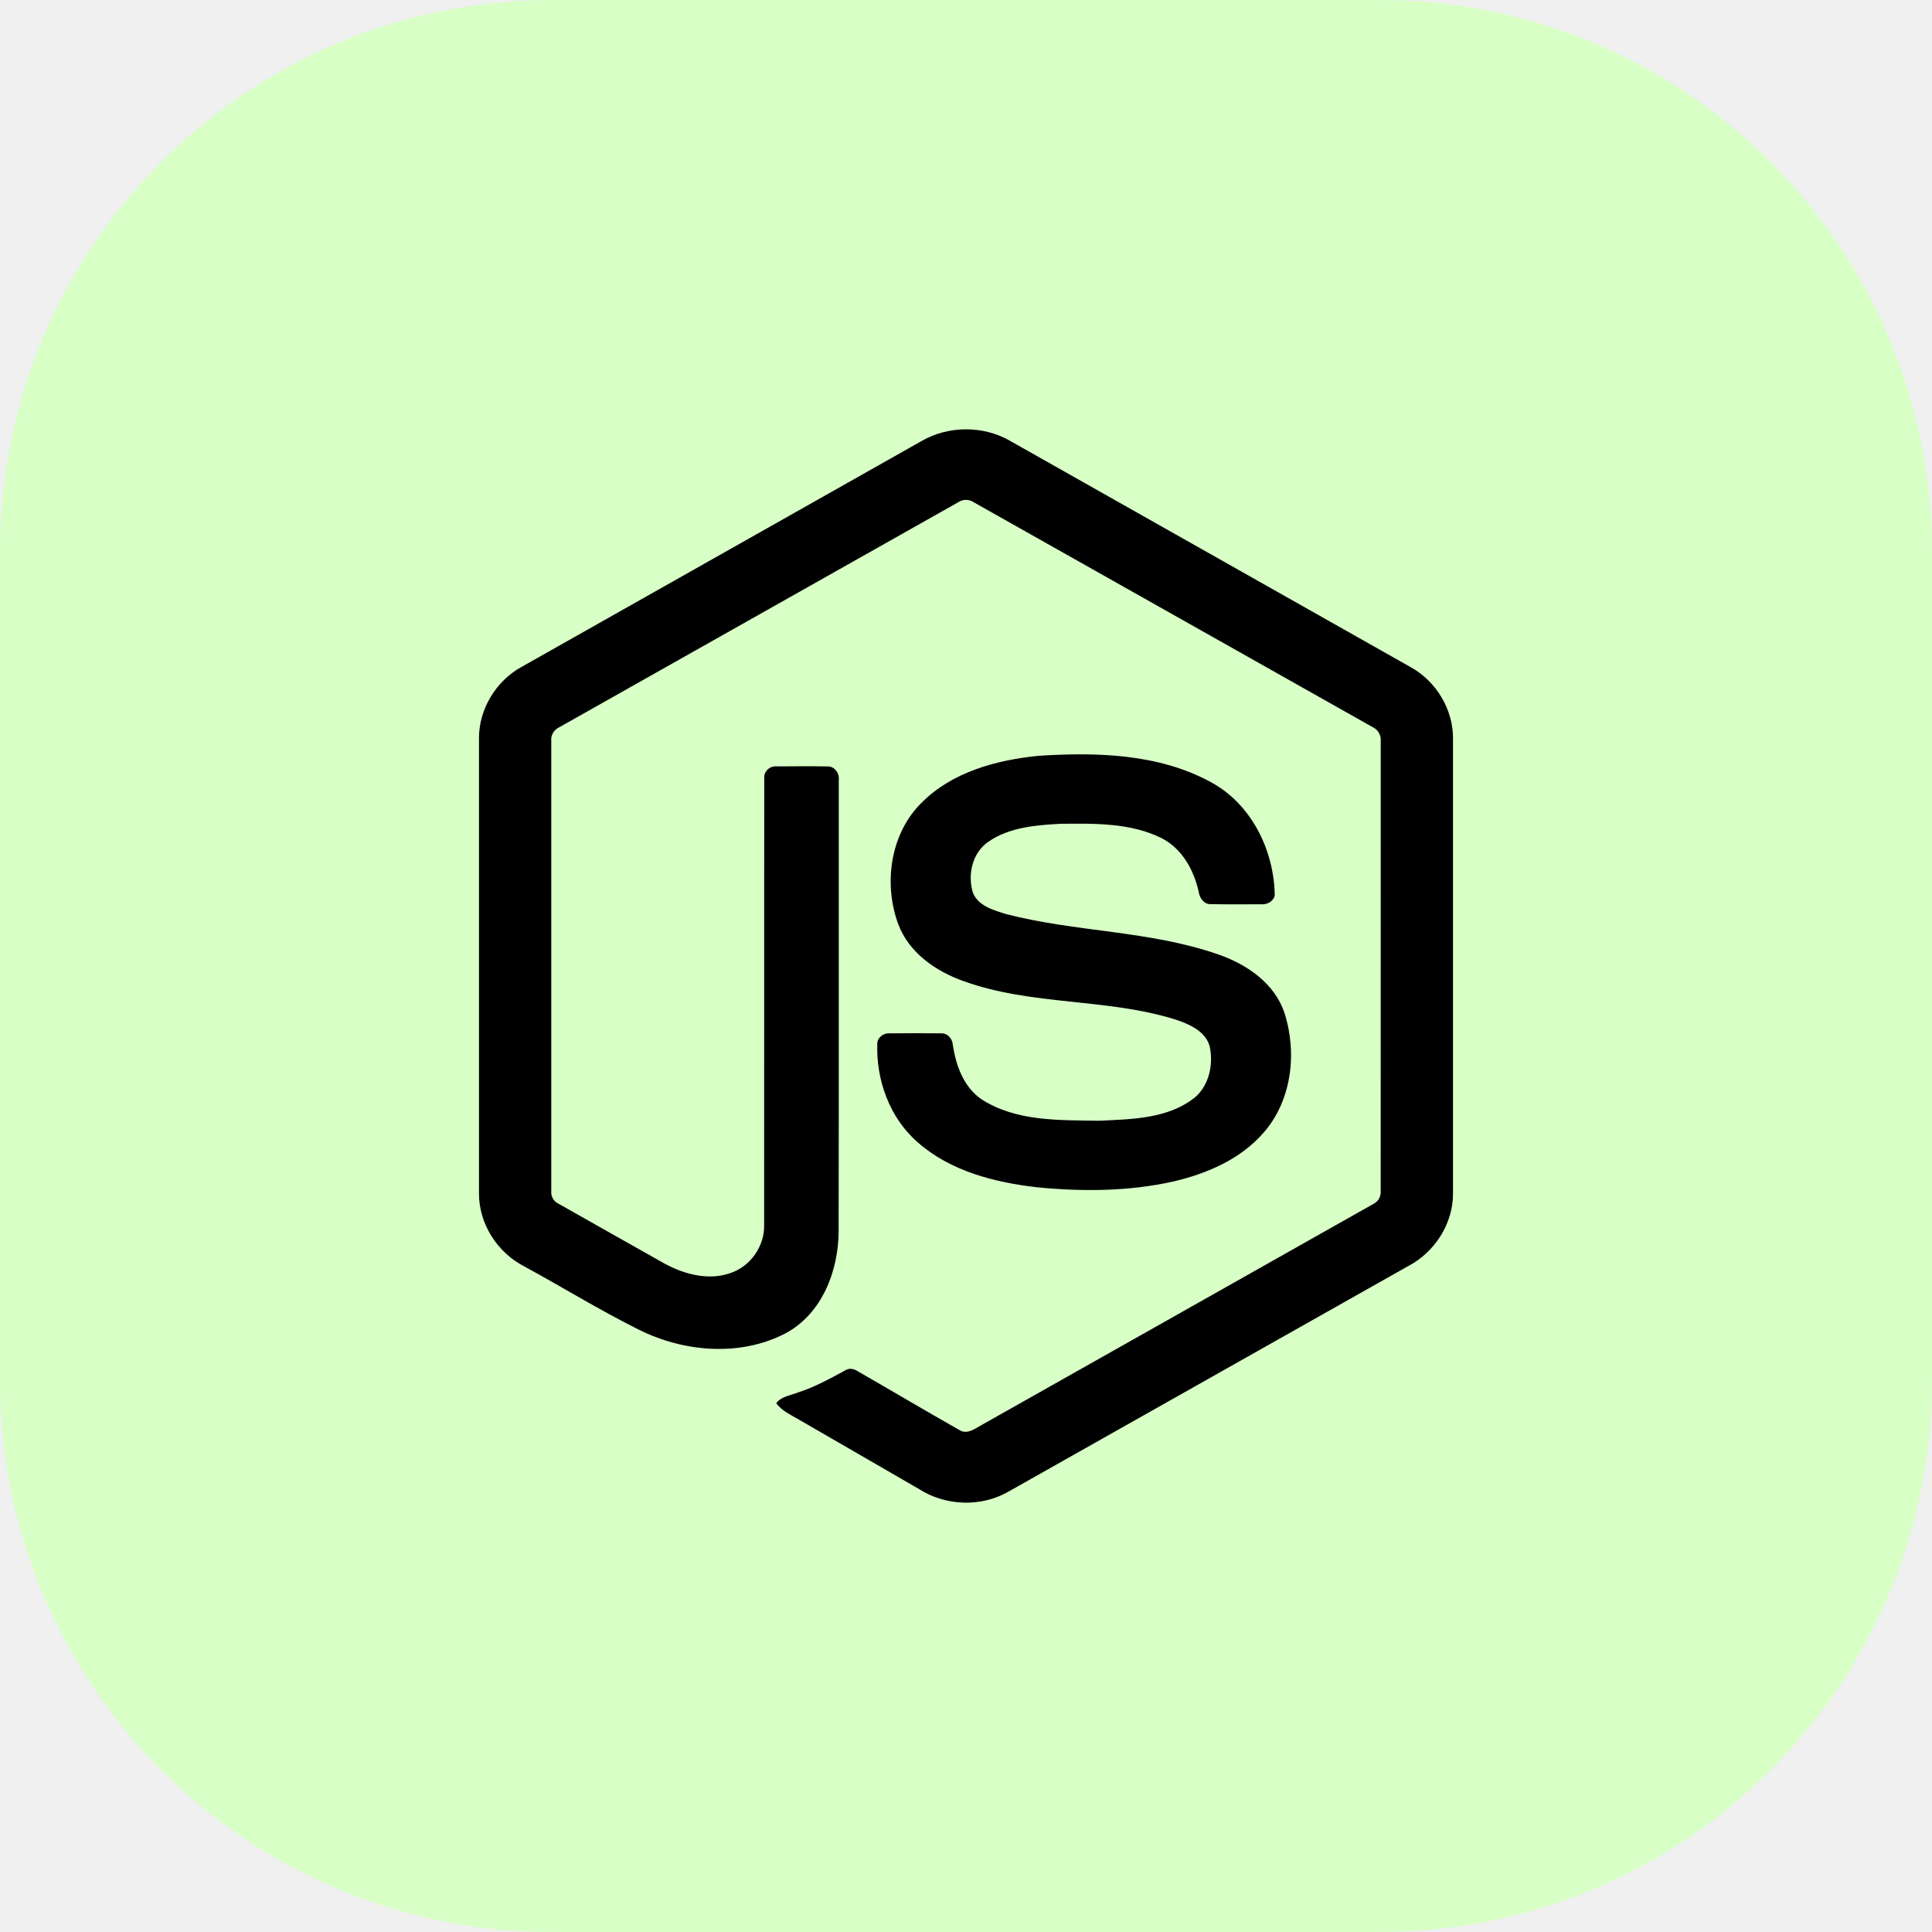
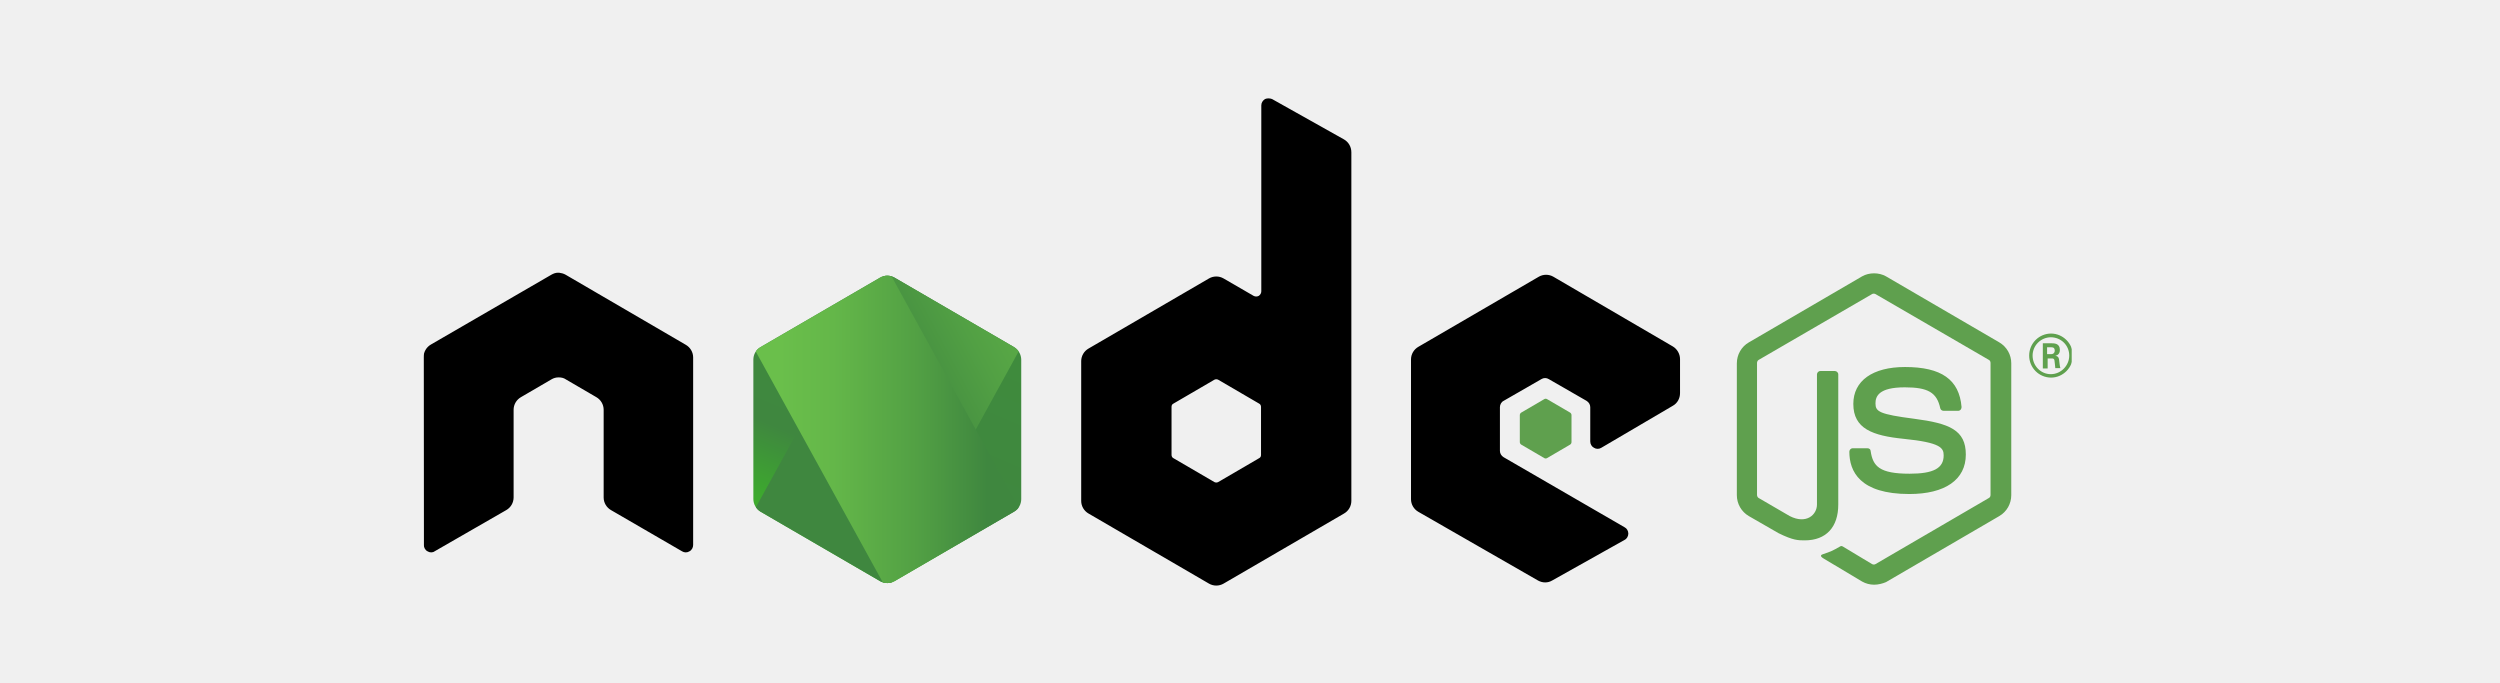
- <svg xmlns="http://www.w3.org/2000/svg" width="56" height="56" viewBox="0 0 56 56" fill="none">
-   <rect width="56" height="56" rx="16" fill="#D7FFC6" />
-   <path d="M26.726 12.776C27.497 12.335 28.502 12.333 29.273 12.776C33.151 14.967 37.029 17.155 40.906 19.347C41.635 19.758 42.123 20.57 42.116 21.41V34.592C42.121 35.467 41.585 36.298 40.816 36.699C36.951 38.878 33.088 41.06 29.224 43.239C28.437 43.689 27.412 43.654 26.649 43.167C25.49 42.495 24.33 41.827 23.171 41.156C22.934 41.015 22.667 40.902 22.5 40.673C22.648 40.474 22.912 40.449 23.127 40.362C23.61 40.208 24.055 39.961 24.499 39.722C24.611 39.645 24.748 39.674 24.856 39.743C25.847 40.311 26.829 40.896 27.823 41.458C28.035 41.581 28.25 41.418 28.431 41.317C32.224 39.174 36.021 37.038 39.813 34.894C39.953 34.827 40.031 34.677 40.02 34.523C40.022 30.175 40.02 25.826 40.021 21.477C40.037 21.303 39.936 21.142 39.778 21.071C35.927 18.902 32.077 16.729 28.227 14.56C28.16 14.514 28.081 14.489 28 14.489C27.919 14.489 27.84 14.514 27.773 14.559C23.922 16.729 20.073 18.904 16.223 21.073C16.065 21.144 15.96 21.302 15.979 21.477C15.979 25.826 15.979 30.175 15.979 34.524C15.972 34.599 15.988 34.675 16.026 34.74C16.063 34.806 16.12 34.858 16.188 34.89C17.215 35.473 18.244 36.051 19.273 36.632C19.852 36.944 20.563 37.129 21.201 36.89C21.765 36.688 22.16 36.114 22.149 35.516C22.154 31.192 22.146 26.869 22.153 22.546C22.139 22.354 22.321 22.196 22.507 22.214C23.001 22.211 23.495 22.207 23.989 22.215C24.195 22.211 24.337 22.417 24.312 22.611C24.31 26.961 24.317 31.312 24.308 35.662C24.31 36.822 23.833 38.083 22.761 38.651C21.44 39.335 19.806 39.19 18.501 38.533C17.371 37.969 16.293 37.304 15.183 36.7C14.412 36.3 13.879 35.466 13.884 34.592V21.41C13.876 20.552 14.383 19.726 15.135 19.321C18.999 17.14 22.863 14.958 26.726 12.776Z" fill="black" />
-   <path d="M30.097 21.908C31.782 21.799 33.587 21.843 35.103 22.674C36.277 23.31 36.928 24.645 36.949 25.95C36.916 26.126 36.732 26.223 36.564 26.211C36.075 26.21 35.586 26.217 35.097 26.207C34.89 26.215 34.769 26.024 34.743 25.841C34.603 25.216 34.262 24.598 33.675 24.297C32.773 23.846 31.727 23.869 30.744 23.878C30.026 23.916 29.254 23.978 28.646 24.4C28.179 24.72 28.037 25.366 28.204 25.886C28.361 26.259 28.792 26.379 29.144 26.49C31.175 27.021 33.328 26.969 35.32 27.668C36.145 27.953 36.952 28.507 37.234 29.37C37.603 30.528 37.441 31.911 36.618 32.84C35.95 33.605 34.977 34.021 34.007 34.247C32.717 34.535 31.378 34.542 30.067 34.415C28.835 34.274 27.552 33.95 26.601 33.111C25.787 32.404 25.39 31.304 25.429 30.241C25.439 30.062 25.617 29.937 25.789 29.952C26.282 29.948 26.774 29.946 27.267 29.952C27.463 29.938 27.609 30.108 27.619 30.294C27.71 30.888 27.933 31.512 28.452 31.865C29.453 32.511 30.709 32.467 31.855 32.485C32.804 32.442 33.87 32.43 34.644 31.802C35.053 31.444 35.174 30.846 35.064 30.33C34.944 29.895 34.489 29.693 34.098 29.56C32.093 28.926 29.917 29.156 27.931 28.439C27.125 28.154 26.346 27.616 26.036 26.787C25.604 25.615 25.802 24.166 26.712 23.268C27.599 22.375 28.88 22.031 30.097 21.908V21.908Z" fill="black" />
+ <svg xmlns="http://www.w3.org/2000/svg" width="458" height="125" viewBox="0 0 458 125" fill="none">
+   <mask id="mask0_622_174" style="mask-type:luminance" maskUnits="userSpaceOnUse" x="77" y="17" width="303" height="91">
+     <path d="M379.536 17.992H77.595V107.823H379.536V17.992Z" fill="white" />
+   </mask>
+   <g mask="url(#mask0_622_174)">
+     <path d="M343.328 107.118C342.563 107.114 341.811 106.915 341.143 106.541L334.22 102.401C333.179 101.824 333.7 101.615 334.012 101.511C335.417 101.039 335.677 100.933 337.135 100.096C337.291 99.991 337.499 100.043 337.655 100.148L342.963 103.345C343.171 103.449 343.431 103.449 343.587 103.345L364.354 91.238C364.56 91.134 364.667 90.925 364.667 90.662V66.504C364.667 66.241 364.56 66.032 364.354 65.927L343.587 53.874C343.379 53.769 343.119 53.769 342.963 53.874L322.198 65.927C321.99 66.032 321.886 66.293 321.886 66.504V90.662C321.886 90.873 321.99 91.134 322.198 91.239L327.871 94.54C330.941 96.114 332.867 94.278 332.867 92.445V68.6C332.867 68.285 333.127 67.971 333.492 67.971H336.146C336.458 67.971 336.771 68.233 336.771 68.6V92.445C336.771 96.584 334.533 98.995 330.629 98.995C329.432 98.995 328.496 98.995 325.841 97.685L320.376 94.54C319.71 94.15 319.157 93.591 318.774 92.919C318.39 92.248 318.189 91.488 318.19 90.715V66.555C318.19 64.982 319.024 63.515 320.376 62.73L341.143 50.624C342.443 49.89 344.213 49.89 345.513 50.624L366.279 62.729C366.946 63.12 367.498 63.679 367.882 64.35C368.265 65.022 368.466 65.782 368.464 66.555V90.714C368.464 92.287 367.632 93.754 366.279 94.54L345.513 106.646C344.889 106.909 344.109 107.118 343.328 107.118Z" fill="#5FA04E" />
+     <path d="M349.783 90.505C340.674 90.505 338.8 86.313 338.8 82.749C338.8 82.435 339.06 82.121 339.424 82.121H342.13C342.443 82.121 342.704 82.33 342.704 82.645C343.12 85.422 344.316 86.784 349.834 86.784C354.206 86.784 356.079 85.789 356.079 83.431C356.079 82.069 355.557 81.073 348.74 80.392C343.068 79.814 339.528 78.557 339.528 73.998C339.528 69.754 343.068 67.237 349 67.237C355.663 67.237 358.942 69.543 359.358 74.575C359.353 74.743 359.3 74.907 359.203 75.046C359.097 75.151 358.942 75.256 358.783 75.256H356.025C355.891 75.251 355.763 75.202 355.66 75.117C355.557 75.031 355.484 74.914 355.454 74.784C354.829 71.902 353.215 70.959 348.948 70.959C344.16 70.959 343.588 72.635 343.588 73.893C343.588 75.412 344.264 75.885 350.718 76.723C357.119 77.561 360.138 78.766 360.138 83.273C360.138 87.886 356.338 90.505 349.783 90.505ZM379.762 65.141C379.762 67.342 377.939 69.177 375.752 69.177C374.686 69.173 373.665 68.745 372.914 67.989C372.163 67.232 371.742 66.208 371.745 65.141C371.743 64.074 372.163 63.05 372.914 62.294C373.666 61.537 374.686 61.11 375.752 61.106C377.887 61.106 379.762 62.888 379.762 65.141ZM372.371 65.141C372.371 67.027 373.88 68.547 375.7 68.547C377.575 68.547 379.085 66.974 379.085 65.141C379.085 63.254 377.575 61.788 375.7 61.788C374.816 61.797 373.971 62.154 373.348 62.781C372.725 63.409 372.374 64.256 372.371 65.141ZM374.245 62.888H375.806C376.326 62.888 377.368 62.888 377.368 64.093C377.368 64.93 376.846 65.089 376.532 65.194C377.159 65.246 377.21 65.665 377.262 66.242C377.314 66.609 377.368 67.238 377.471 67.447H376.532C376.532 67.237 376.377 66.085 376.377 66.033C376.326 65.77 376.222 65.665 375.91 65.665H375.129V67.498H374.245V62.888ZM375.077 64.879H375.752C376.326 64.879 376.429 64.461 376.429 64.25C376.429 63.621 376.013 63.621 375.752 63.621H375.026V64.879H375.077Z" fill="#5FA04E" />
+     <path fill-rule="evenodd" clip-rule="evenodd" d="M126.984 65.471C126.984 64.527 126.464 63.638 125.631 63.164L103.616 50.327C103.252 50.117 102.836 50.012 102.42 49.96H102.211C101.795 49.96 101.379 50.117 101.014 50.327L78.948 63.115C78.534 63.352 78.191 63.695 77.953 64.109C77.715 64.523 77.592 64.992 77.595 65.47L77.647 99.848C77.647 100.319 77.907 100.791 78.323 101C78.739 101.263 79.261 101.263 79.624 101L92.739 93.454C93.147 93.223 93.487 92.888 93.725 92.483C93.963 92.079 94.09 91.618 94.093 91.149V75.061C94.093 74.118 94.613 73.227 95.445 72.755L101.014 69.506C101.421 69.256 101.89 69.129 102.368 69.139C102.836 69.139 103.304 69.244 103.668 69.506L109.238 72.754C109.646 72.986 109.986 73.321 110.223 73.726C110.46 74.131 110.587 74.591 110.59 75.061V91.15C110.59 92.093 111.11 92.983 111.944 93.455L124.954 101.001C125.37 101.264 125.891 101.264 126.308 101.001C126.724 100.792 126.984 100.32 126.984 99.849V65.471ZM233.049 18.149C232.632 17.94 232.112 17.94 231.748 18.149C231.332 18.411 231.071 18.831 231.071 19.302V53.366C231.069 53.534 231.025 53.698 230.943 53.844C230.861 53.991 230.744 54.114 230.602 54.204C230.458 54.281 230.297 54.321 230.134 54.321C229.971 54.321 229.81 54.281 229.666 54.204L224.149 51.007C223.745 50.775 223.288 50.653 222.822 50.653C222.357 50.653 221.899 50.775 221.495 51.007L199.429 63.848C199.021 64.079 198.681 64.414 198.443 64.819C198.206 65.224 198.079 65.684 198.076 66.153V91.778C198.076 92.722 198.596 93.612 199.429 94.084L221.495 106.923C221.899 107.155 222.357 107.277 222.822 107.277C223.288 107.277 223.745 107.155 224.149 106.923L246.216 94.084C246.624 93.853 246.964 93.518 247.201 93.113C247.439 92.708 247.566 92.248 247.568 91.778V27.896C247.568 26.901 247.048 26.01 246.216 25.538L233.049 18.149ZM231.019 83.341C231.019 83.604 230.915 83.813 230.707 83.918L223.16 88.321C223.055 88.372 222.939 88.399 222.822 88.399C222.705 88.399 222.589 88.372 222.484 88.321L214.937 83.918C214.729 83.813 214.625 83.551 214.625 83.341V74.537C214.625 74.275 214.729 74.066 214.937 73.961L222.484 69.558C222.589 69.507 222.705 69.48 222.822 69.48C222.939 69.48 223.055 69.507 223.16 69.558L230.707 73.961C230.915 74.066 231.019 74.327 231.019 74.538V83.341ZM306.48 74.327C307.313 73.856 307.781 72.965 307.781 72.021V65.785C307.781 64.842 307.261 63.952 306.48 63.48L284.569 50.692C284.165 50.46 283.708 50.339 283.242 50.339C282.777 50.339 282.319 50.46 281.915 50.692L259.85 63.532C259.442 63.764 259.101 64.098 258.864 64.503C258.626 64.908 258.499 65.368 258.496 65.838V91.465C258.496 92.407 259.016 93.298 259.85 93.77L281.759 106.347C282.593 106.818 283.581 106.818 284.361 106.347L297.633 98.905C298.049 98.696 298.309 98.224 298.309 97.752C298.309 97.28 298.049 96.809 297.633 96.6L275.462 83.76C275.046 83.499 274.786 83.079 274.786 82.608V74.59C274.786 74.118 275.046 73.646 275.462 73.436L282.384 69.454C282.587 69.326 282.821 69.258 283.061 69.258C283.3 69.258 283.535 69.326 283.737 69.454L290.659 73.437C291.075 73.698 291.335 74.118 291.335 74.59V80.879C291.335 81.35 291.595 81.821 292.013 82.031C292.429 82.293 292.949 82.293 293.365 82.031L306.48 74.327Z" fill="black" />
+     <path fill-rule="evenodd" clip-rule="evenodd" d="M282.905 73.124C282.982 73.073 283.073 73.046 283.165 73.046C283.258 73.046 283.348 73.073 283.426 73.124L287.641 75.586C287.797 75.691 287.901 75.848 287.901 76.058V80.984C287.901 81.078 287.877 81.171 287.832 81.253C287.786 81.336 287.72 81.405 287.641 81.455L283.426 83.919C283.348 83.97 283.258 83.997 283.165 83.997C283.073 83.997 282.982 83.97 282.905 83.919L278.69 81.455C278.61 81.405 278.544 81.336 278.499 81.253C278.453 81.171 278.429 81.078 278.43 80.984V76.059C278.43 75.85 278.534 75.692 278.69 75.588L282.905 73.124Z" fill="#5FA04E" />
+     <path d="M163.881 50.862C163.477 50.63 163.019 50.508 162.553 50.508C162.087 50.508 161.63 50.63 161.226 50.862L139.316 63.596C138.483 64.067 138.015 64.958 138.015 65.902V91.423C138.015 92.366 138.535 93.257 139.315 93.729L161.226 106.464C161.63 106.696 162.087 106.818 162.553 106.818C163.019 106.818 163.477 106.696 163.881 106.464L185.79 93.729C186.624 93.257 187.091 92.366 187.091 91.423V65.902C187.091 64.958 186.571 64.069 185.79 63.596L163.881 50.862Z" fill="url(#paint0_linear_622_174)" />
+     <mask id="mask1_622_174" style="mask-type:luminance" maskUnits="userSpaceOnUse" x="138" y="50" width="50" height="57">
+       <path d="M163.881 50.862C163.477 50.63 163.019 50.508 162.553 50.508C162.087 50.508 161.63 50.63 161.226 50.862L139.316 63.596C138.483 64.067 138.015 64.958 138.015 65.902V91.423C138.015 92.366 138.535 93.257 139.315 93.729L161.226 106.464C161.63 106.696 162.087 106.818 162.553 106.818C163.019 106.818 163.477 106.696 163.881 106.464L185.79 93.729C186.624 93.257 187.091 92.366 187.091 91.423V65.902C187.091 64.958 186.571 64.069 185.79 63.596L163.881 50.862Z" fill="white" />
+     </mask>
+     <g mask="url(#mask1_622_174)">
+       <path d="M162.554 49.205L186.875 63.911L162.555 108.189L138.188 93.456L162.554 49.205Z" fill="url(#paint1_linear_622_174)" />
+     </g>
+     <mask id="mask2_622_174" style="mask-type:luminance" maskUnits="userSpaceOnUse" x="138" y="50" width="50" height="57">
+       <path d="M163.881 50.862C163.477 50.63 163.019 50.508 162.553 50.508C162.087 50.508 161.63 50.63 161.226 50.862L139.316 63.596C138.483 64.067 138.015 64.958 138.015 65.902V91.423C138.015 92.366 138.535 93.257 139.315 93.729L161.226 106.464C161.63 106.696 162.087 106.818 162.553 106.818C163.019 106.818 163.477 106.696 163.881 106.464L185.79 93.729C186.624 93.257 187.091 92.366 187.091 91.423V65.902C187.091 64.958 186.571 64.069 185.79 63.596L163.881 50.862Z" fill="white" />
+     </mask>
+     <g mask="url(#mask2_622_174)">
+       <path d="M162.554 49.205L138.188 63.911L162.554 108.189L186.875 93.456L162.554 49.205Z" fill="url(#paint2_linear_622_174)" />
+     </g>
+   </g>
+   <defs>
+     <linearGradient id="paint0_linear_622_174" x1="172.314" y1="60.077" x2="154.843" y2="100.967" gradientUnits="userSpaceOnUse">
+       <stop stop-color="#3F8B3D" />
+       <stop offset="0.64" stop-color="#3F873F" />
+       <stop offset="0.93" stop-color="#3DA92E" />
+       <stop offset="1" stop-color="#3DAE2B" />
+     </linearGradient>
+     <linearGradient id="paint1_linear_622_174" x1="159.276" y1="80.719" x2="214.932" y2="50.876" gradientUnits="userSpaceOnUse">
+       <stop offset="0.14" stop-color="#3F873F" />
+       <stop offset="0.4" stop-color="#52A044" />
+       <stop offset="0.71" stop-color="#64B749" />
+       <stop offset="0.91" stop-color="#6ABF4B" />
+     </linearGradient>
+     <linearGradient id="paint2_linear_622_174" x1="138.298" y1="78.116" x2="187.774" y2="78.116" gradientUnits="userSpaceOnUse">
+       <stop offset="0.09" stop-color="#6ABF4B" />
+       <stop offset="0.29" stop-color="#64B749" />
+       <stop offset="0.6" stop-color="#52A044" />
+       <stop offset="0.86" stop-color="#3F873F" />
+     </linearGradient>
+   </defs>
</svg>
